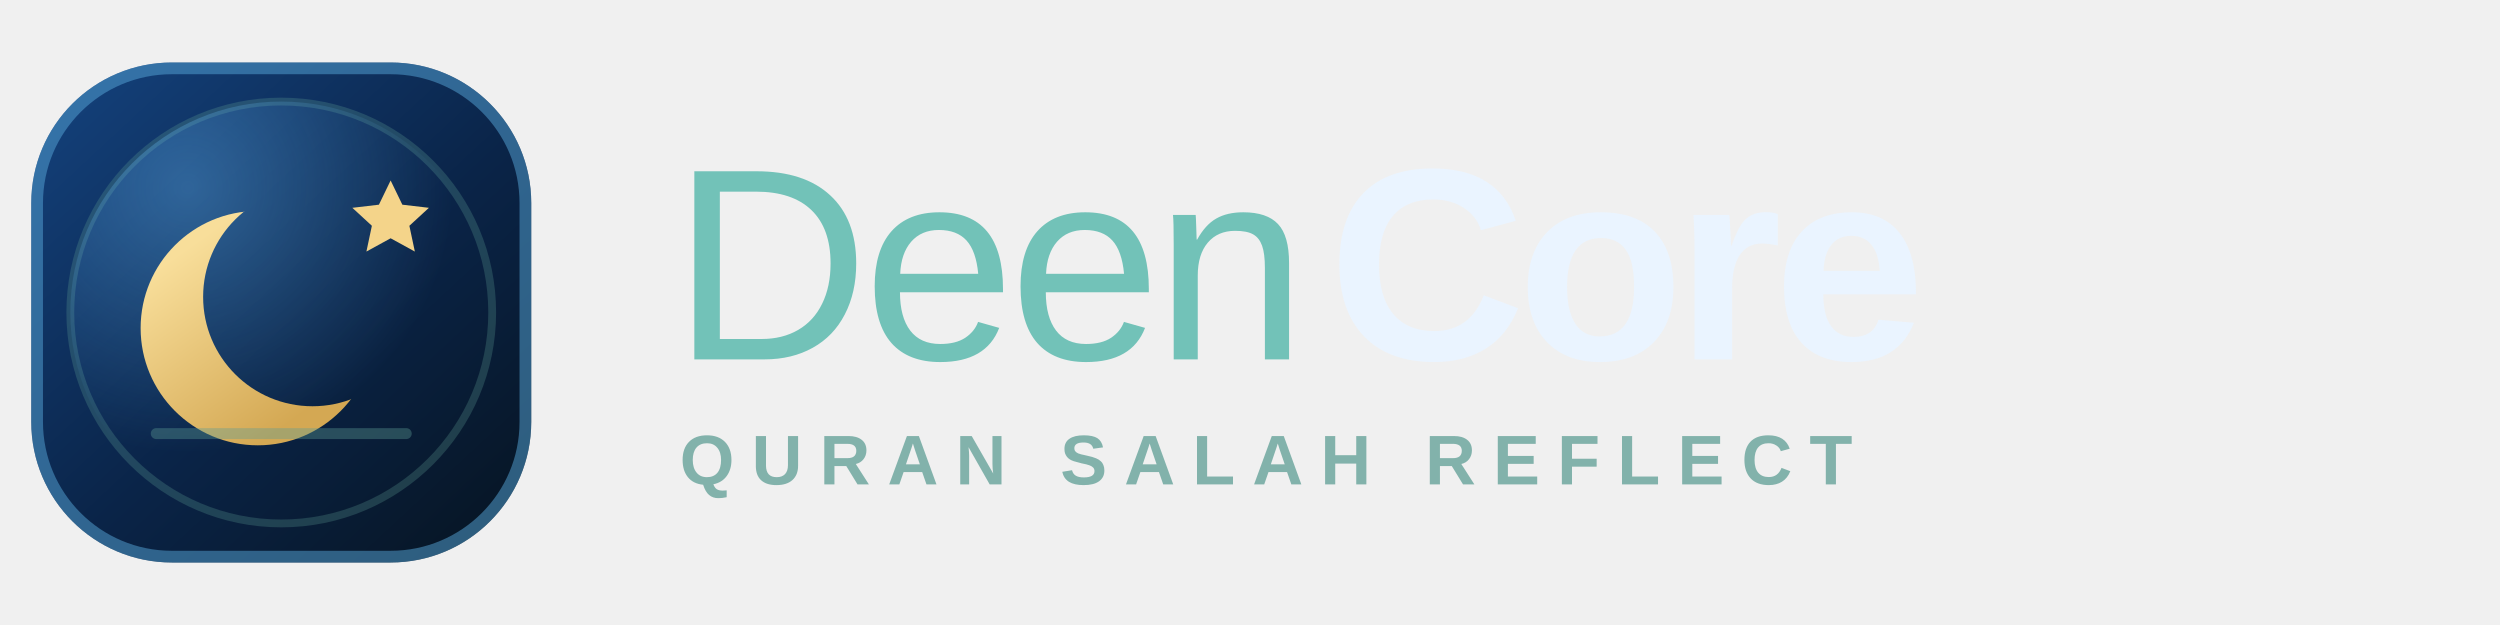
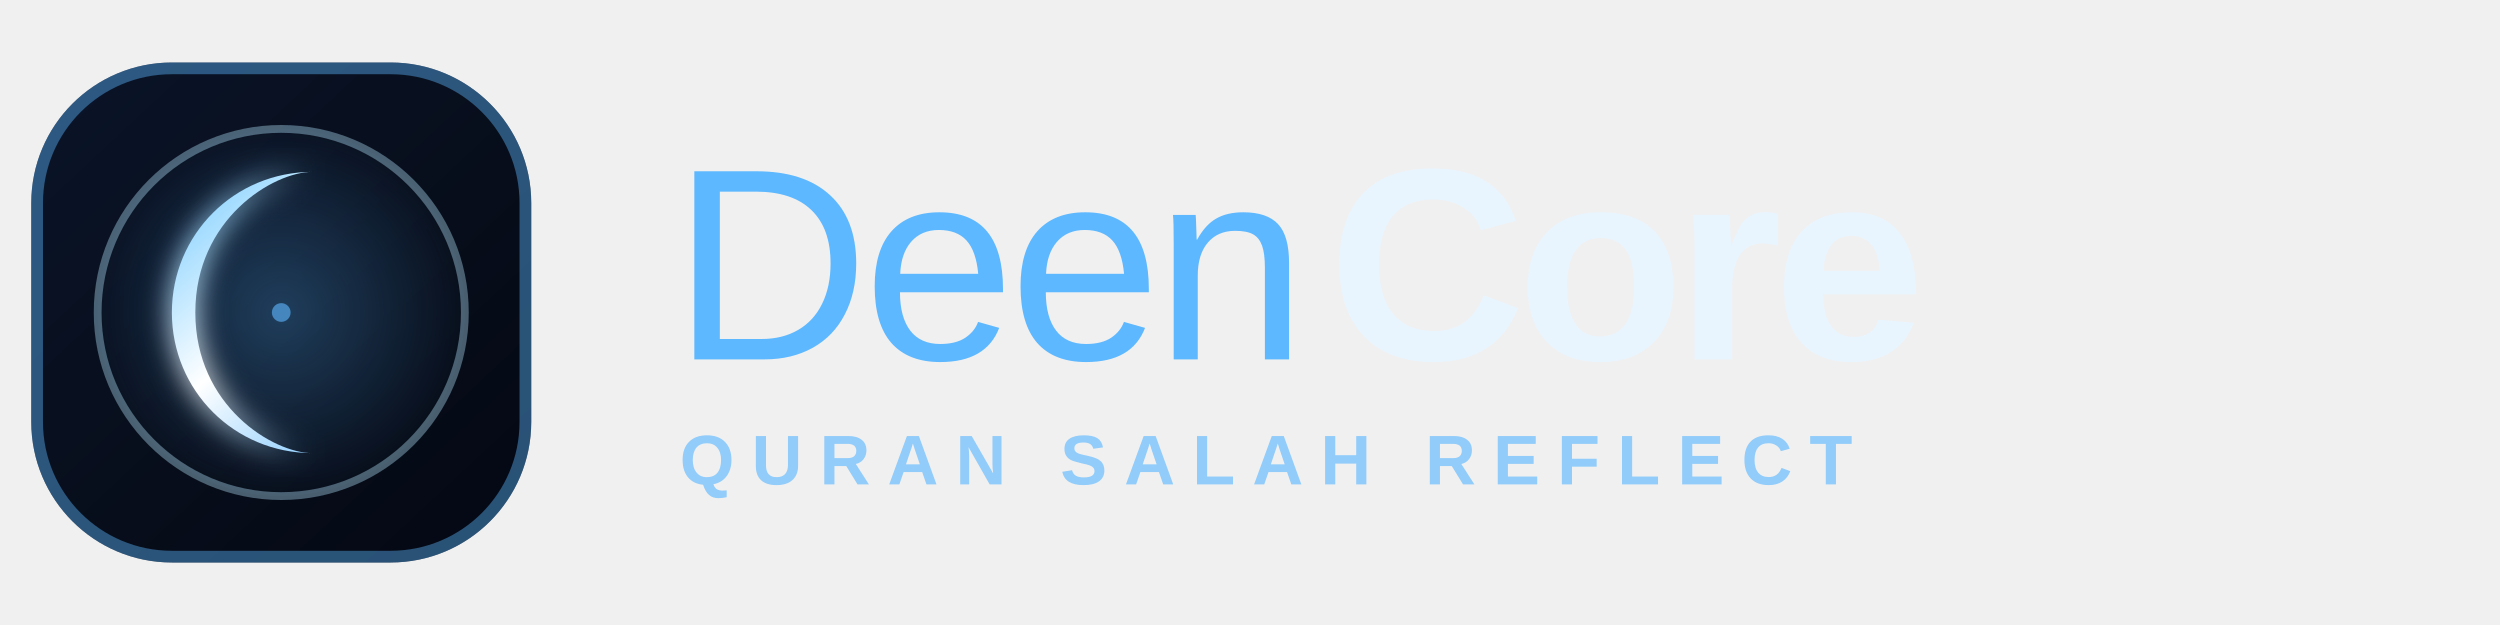
- <svg xmlns="http://www.w3.org/2000/svg" viewBox="0 0 320 80" fill="none" role="img" aria-label="DeenCore logo">
+ <svg xmlns="http://www.w3.org/2000/svg" viewBox="0 0 320 80" fill="none" role="img" aria-label="DeenCore Crescent Node Logo">
  <defs>
-     <linearGradient id="dcw-bg" x1="10" y1="8" x2="62" y2="64" gradientUnits="userSpaceOnUse">
-       <stop offset="0" stop-color="#133F78" />
-       <stop offset="0.55" stop-color="#0A2448" />
-       <stop offset="1" stop-color="#071626" />
+     <linearGradient id="dcl-crescent-bg" x1="8" y1="6" x2="64" y2="66" gradientUnits="userSpaceOnUse">
+       <stop offset="0" stop-color="#0A1428" />
+       <stop offset="0.58" stop-color="#070D1A" />
+       <stop offset="1" stop-color="#040814" />
    </linearGradient>
-     <radialGradient id="dcw-glow" cx="0" cy="0" r="1" gradientUnits="userSpaceOnUse" gradientTransform="translate(24 20) rotate(40) scale(34)">
-       <stop offset="0" stop-color="#6BC0FF" stop-opacity="0.35" />
-       <stop offset="1" stop-color="#6BC0FF" stop-opacity="0" />
+     <linearGradient id="dcl-crescent-line" x1="20" y1="18" x2="52" y2="54" gradientUnits="userSpaceOnUse">
+       <stop offset="0" stop-color="#6BC7FF" />
+       <stop offset="0.5" stop-color="#FFFFFF" />
+       <stop offset="1" stop-color="#5DB8FF" />
+     </linearGradient>
+     <radialGradient id="dcl-crescent-glow" cx="0" cy="0" r="1" gradientUnits="userSpaceOnUse" gradientTransform="translate(36 36) rotate(90) scale(25)">
+       <stop offset="0" stop-color="#5DB8FF" stop-opacity="0.28" />
+       <stop offset="1" stop-color="#5DB8FF" stop-opacity="0" />
    </radialGradient>
-     <linearGradient id="dcw-crescent" x1="25" y1="27" x2="40" y2="48" gradientUnits="userSpaceOnUse">
-       <stop offset="0" stop-color="#F8DE9A" />
-       <stop offset="1" stop-color="#D4A853" />
-     </linearGradient>
-     <mask id="dcw-crescent-cut">
-       <rect width="80" height="80" fill="white" />
-       <circle cx="40" cy="34" r="14" fill="black" />
-     </mask>
+     <filter id="dcl-crescent-blur" x="15" y="15" width="42" height="42" filterUnits="userSpaceOnUse" color-interpolation-filters="sRGB">
+       <feGaussianBlur stdDeviation="1.8" result="blur" />
+       <feMerge>
+         <feMergeNode in="blur" />
+         <feMergeNode in="SourceGraphic" />
+       </feMerge>
+     </filter>
  </defs>
  <g transform="translate(0 4)">
-     <rect x="4" y="4" width="64" height="64" rx="18" fill="url(#dcw-bg)" />
-     <rect x="4.75" y="4.75" width="62.5" height="62.5" rx="17.25" stroke="#56A6D9" stroke-opacity="0.5" stroke-width="1.5" />
-     <circle cx="36" cy="36" r="27" stroke="#5D9D94" stroke-opacity="0.28" stroke-width="1" />
-     <circle cx="36" cy="36" r="27" fill="url(#dcw-glow)" />
-     <circle cx="33" cy="38" r="15" fill="url(#dcw-crescent)" mask="url(#dcw-crescent-cut)" />
-     <path d="M50 19.1L51.5 22.2L54.9 22.6L52.4 24.9L53.1 28.2L50 26.5L46.9 28.2L47.6 24.9L45.1 22.6L48.5 22.2L50 19.1Z" fill="#F4D48A" />
-     <path d="M20 51.5H52" stroke="#5D9D94" stroke-opacity="0.38" stroke-width="1.4" stroke-linecap="round" />
+     <rect x="4" y="4" width="64" height="64" rx="18" fill="url(#dcl-crescent-bg)" />
+     <rect x="4.75" y="4.75" width="62.5" height="62.5" rx="17.25" stroke="#5DB8FF" stroke-opacity="0.42" stroke-width="1.5" />
+     <circle cx="36" cy="36" r="23.5" fill="url(#dcl-crescent-glow)" />
+     <circle cx="36" cy="36" r="23.5" stroke="#B5E7FF" stroke-opacity="0.38" stroke-width="1" />
+     <g filter="url(#dcl-crescent-blur)">
+       <path d="M 40 18 C 30 18 22 26 22 36 C 22 46 30 54 40 54 C 35 54 25 48 25 36 C 25 24 35 18 40 18 Z" fill="url(#dcl-crescent-line)" />
+     </g>
+     <circle cx="36" cy="36" r="1.2" fill="#5DB8FF" opacity="0.6" />
  </g>
-   <text x="86" y="46" fill="#72C2B8" font-family="'Sora', 'Segoe UI', Arial, sans-serif" font-size="35" font-weight="300" letter-spacing="-0.8">Deen</text>
-   <text x="170" y="46" fill="#EAF4FF" font-family="'Sora', 'Segoe UI', Arial, sans-serif" font-size="35" font-weight="700" letter-spacing="-1.1">Core</text>
-   <text x="87" y="62" fill="#5D9D94" font-family="'DM Sans', 'Segoe UI', Arial, sans-serif" font-size="9" font-weight="600" letter-spacing="2.2" opacity="0.75">QURAN  SALAH  REFLECT</text>
+   <text x="86" y="46" fill="#5DB8FF" font-family="'Sora', 'Segoe UI', Arial, sans-serif" font-size="35" font-weight="300" letter-spacing="-0.8">Deen</text>
+   <text x="170" y="46" fill="#E8F5FF" font-family="'Sora', 'Segoe UI', Arial, sans-serif" font-size="35" font-weight="700" letter-spacing="-1.1">Core</text>
+   <text x="87" y="62" fill="#5DB8FF" font-family="'DM Sans', 'Segoe UI', Arial, sans-serif" font-size="9" font-weight="600" letter-spacing="2.2" opacity="0.65">QURAN  SALAH  REFLECT</text>
</svg>
